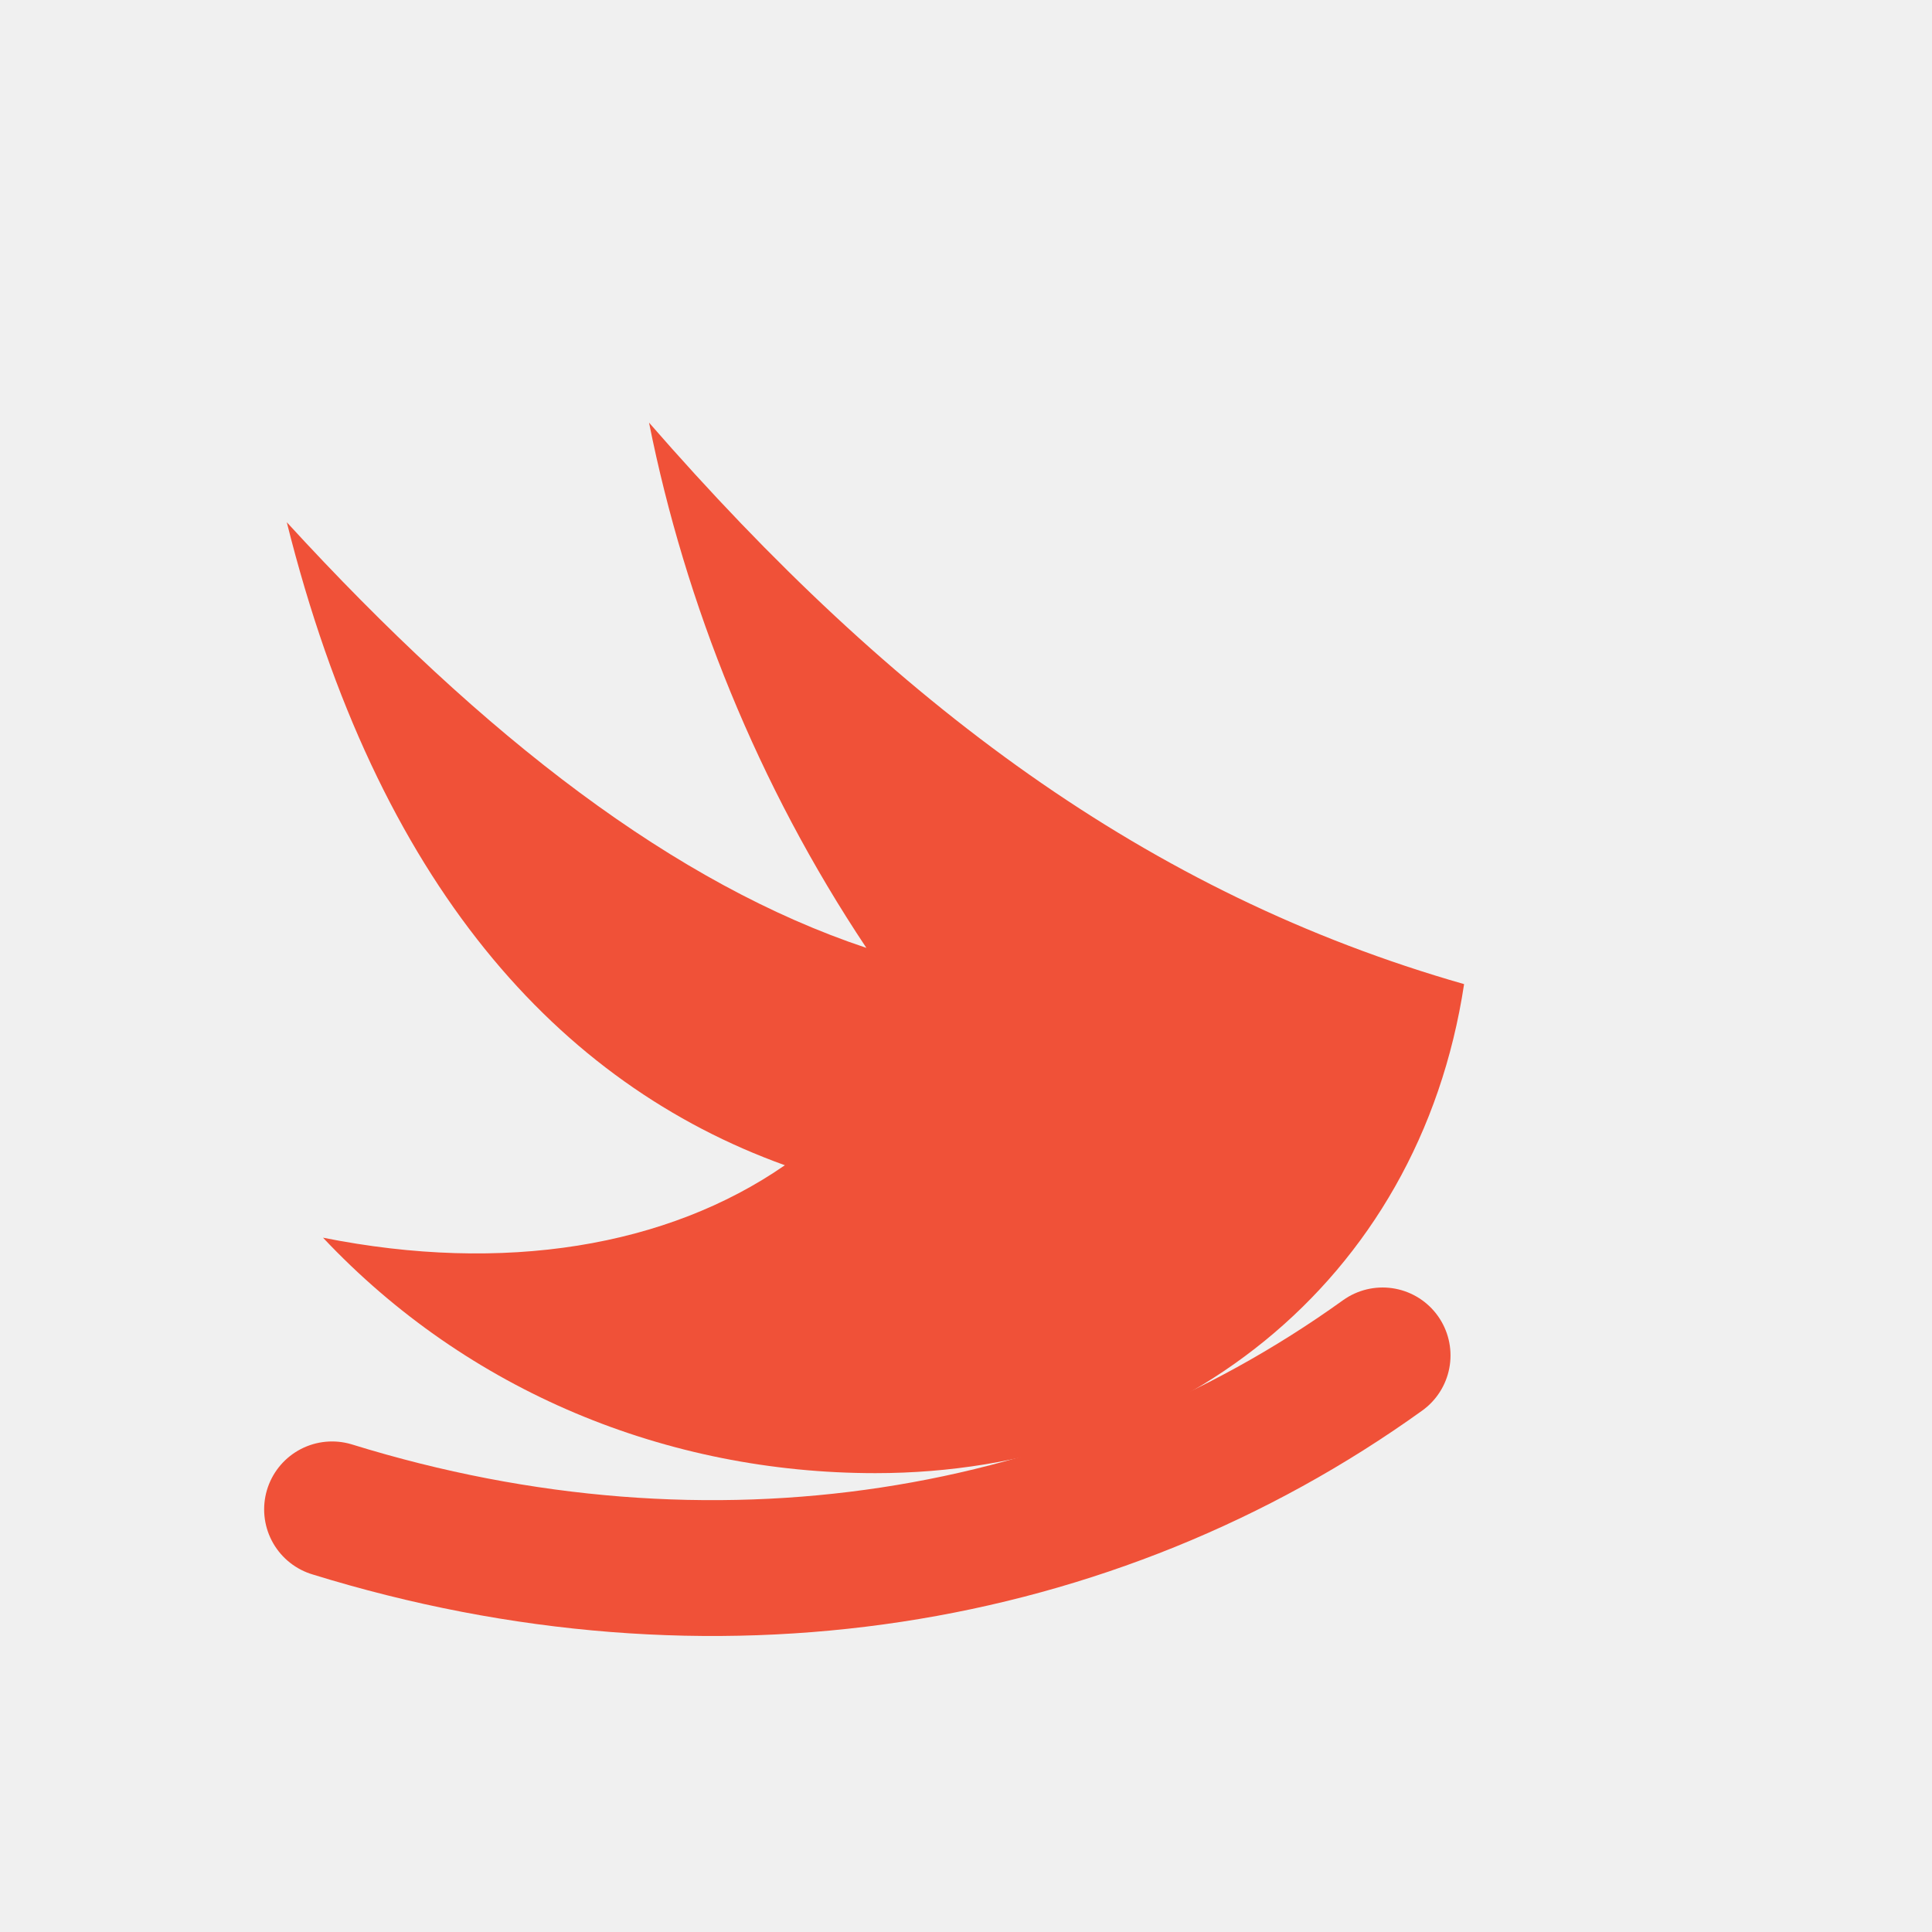
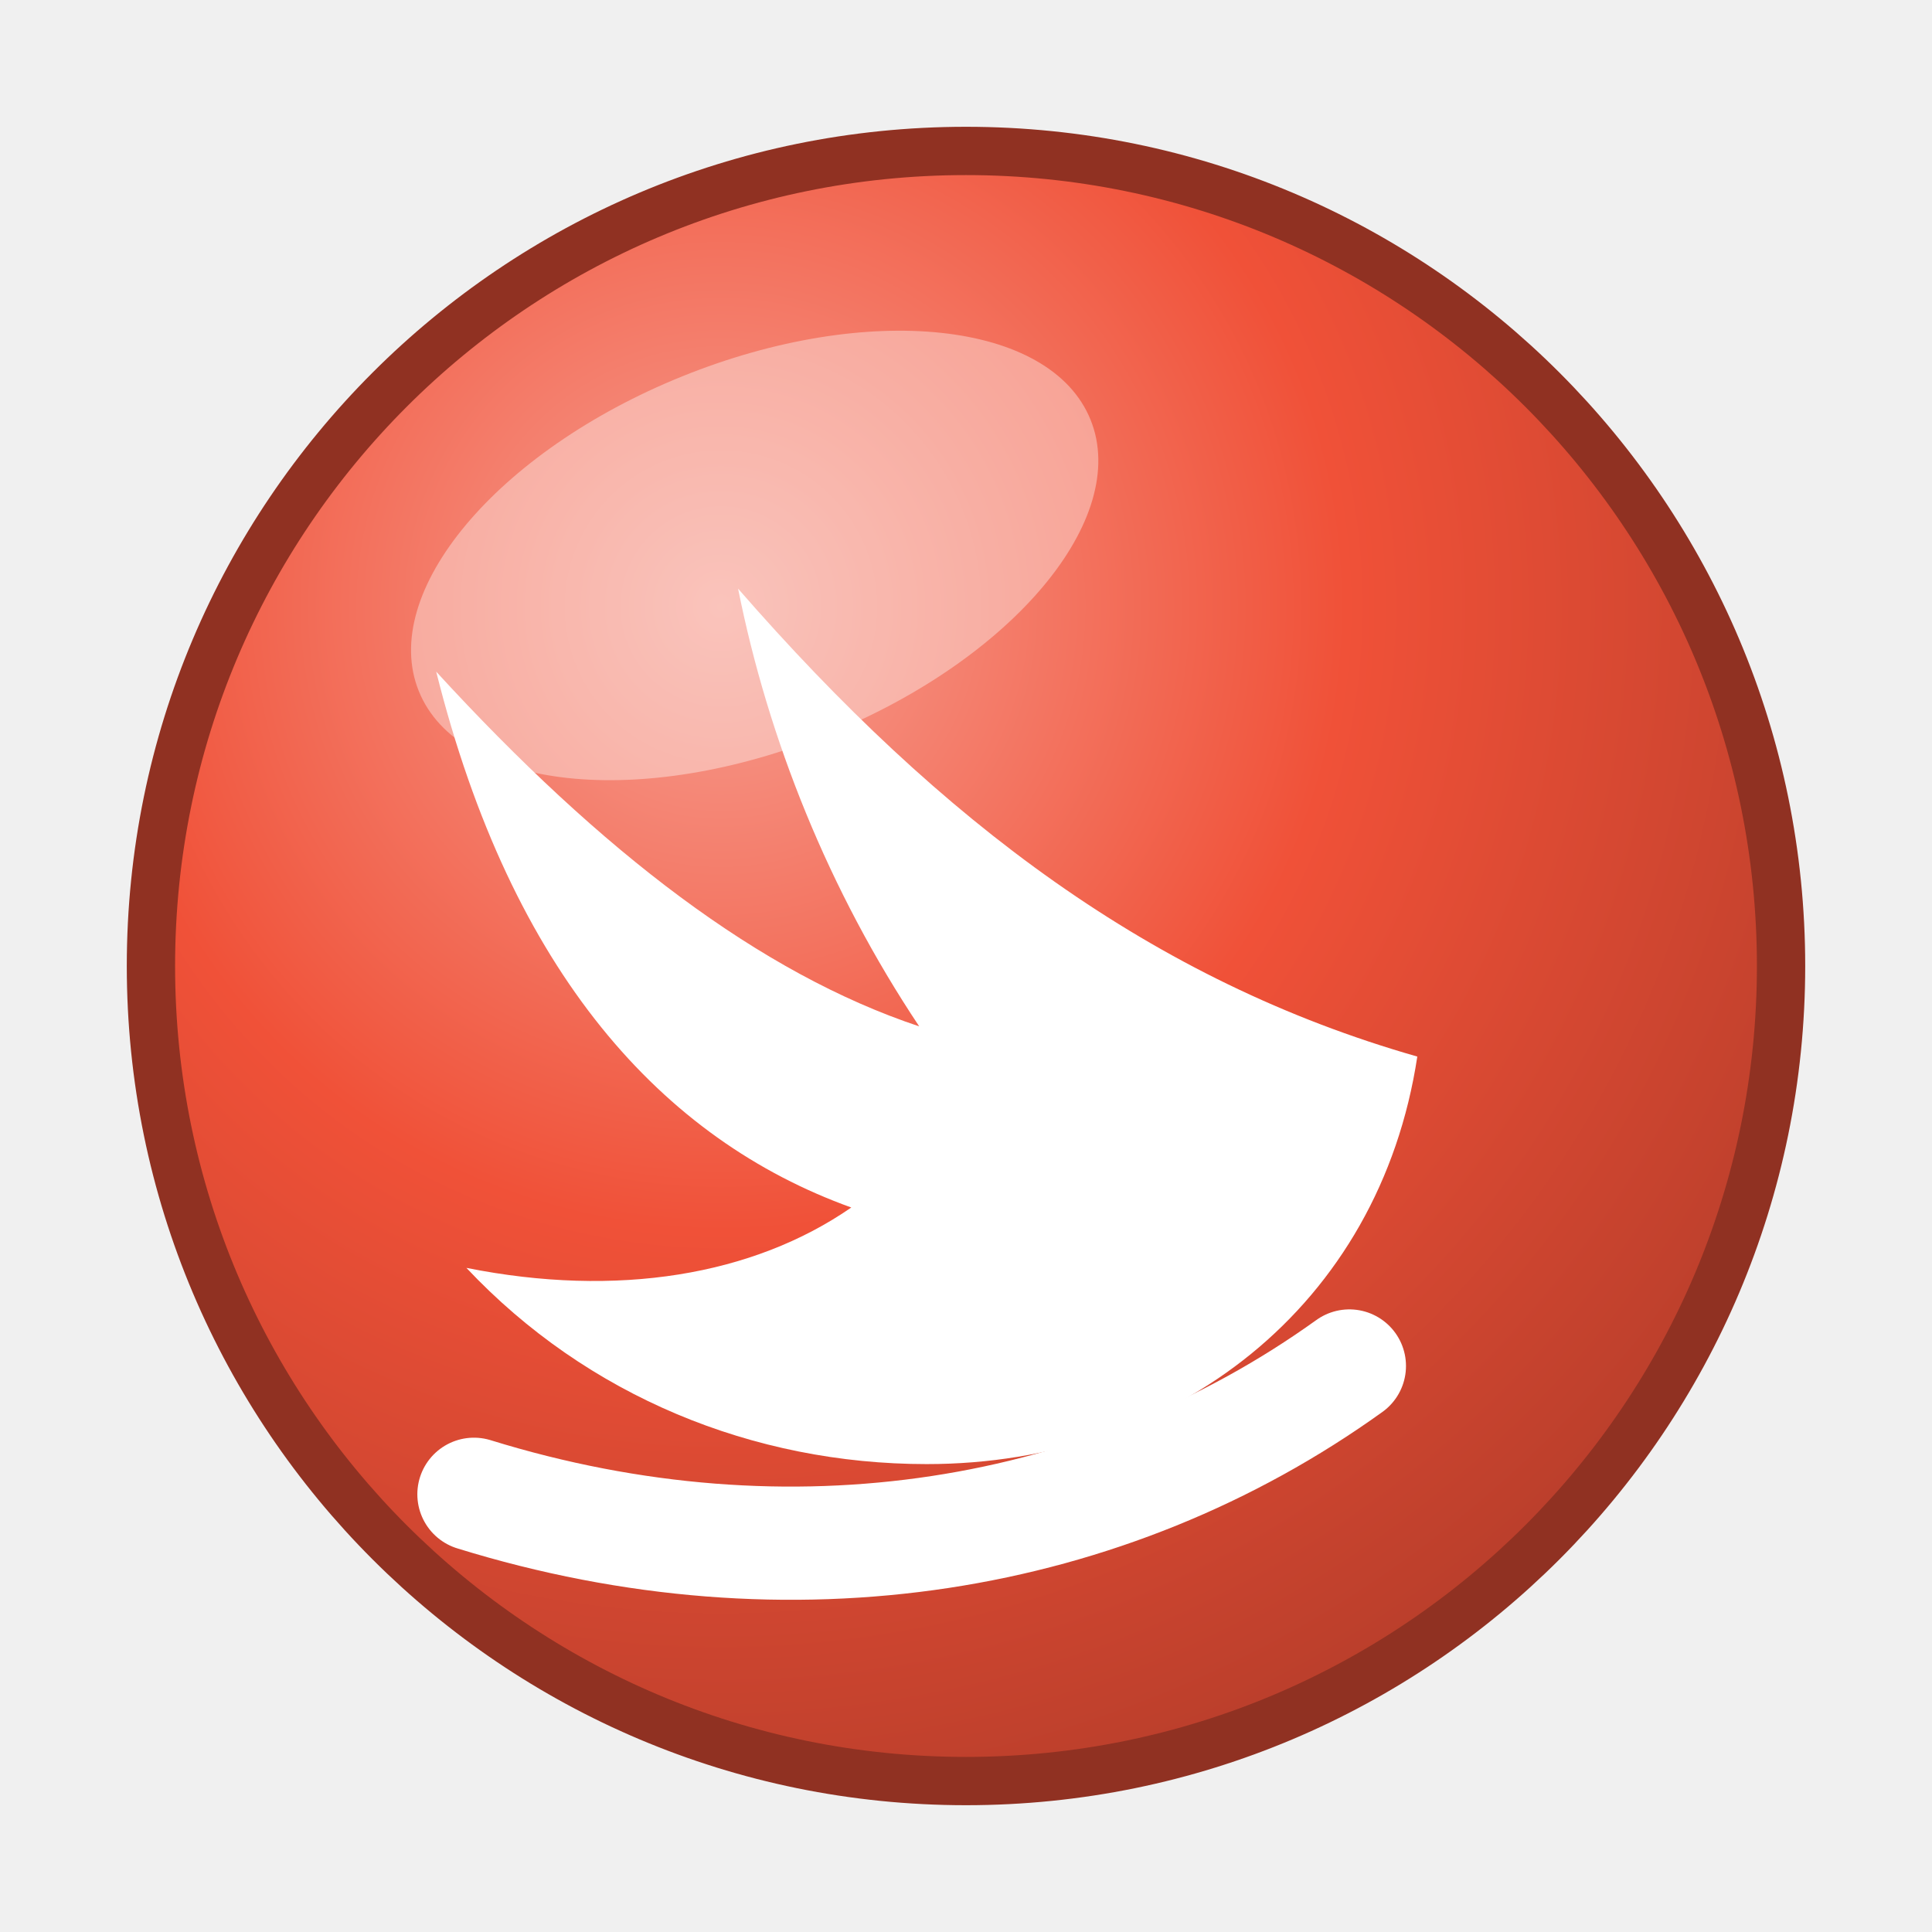
<svg xmlns="http://www.w3.org/2000/svg" width="32" height="32" viewBox="0 0 32 32">
-   <g transform="translate(-8 -8) scale(1.5)" fill="#F05138" stroke-linecap="round" stroke-linejoin="round">
+   <defs>
+     <radialGradient id="b-swift" cx=".35" cy=".28" r=".85">
+       <stop offset="0" stop-color="#F79F92" />
+       <stop offset=".45" stop-color="#F05138" />
+       <stop offset="1" stop-color="#AD3A28" />
+     </radialGradient>
+   </defs>
+   <circle cx="16" cy="16" r="13.5" fill="url(#b-swift)" stroke="#903122" stroke-width=".8" />
+   <ellipse cx="12.5" cy="9.2" rx="6" ry="3.2" fill="#FFFFFF" fill-opacity=".38" transform="rotate(-22 12.5 9.2)" />
+   <g transform="translate(-3.4 -2.75) scale(1.25)" fill="#FFFFFF" stroke-linecap="round" stroke-linejoin="round">
    <path d="M8.5 11.1c2.2 2.4 4.3 4 6.4 4.7-1.2-1.8-2-3.8-2.4-5.8 2.7 3.1 5.5 5.2 9 6.2-.5 3.3-3.2 5.4-6.5 5.4-2.3 0-4.5-.9-6.1-2.6 2 .4 3.8.1 5.1-.8-2.5-.9-4.5-3.1-5.5-7.1z" />
-     <path d="M9 22c4.2 1.3 8.4.6 11.6-1.7" fill="none" stroke="#F05138" stroke-width="1.5" stroke-linecap="round" />
+     <path d="M9 22c4.2 1.3 8.4.6 11.6-1.7" fill="none" stroke="#FFFFFF" stroke-width="1.5" stroke-linecap="round" />
  </g>
</svg>
